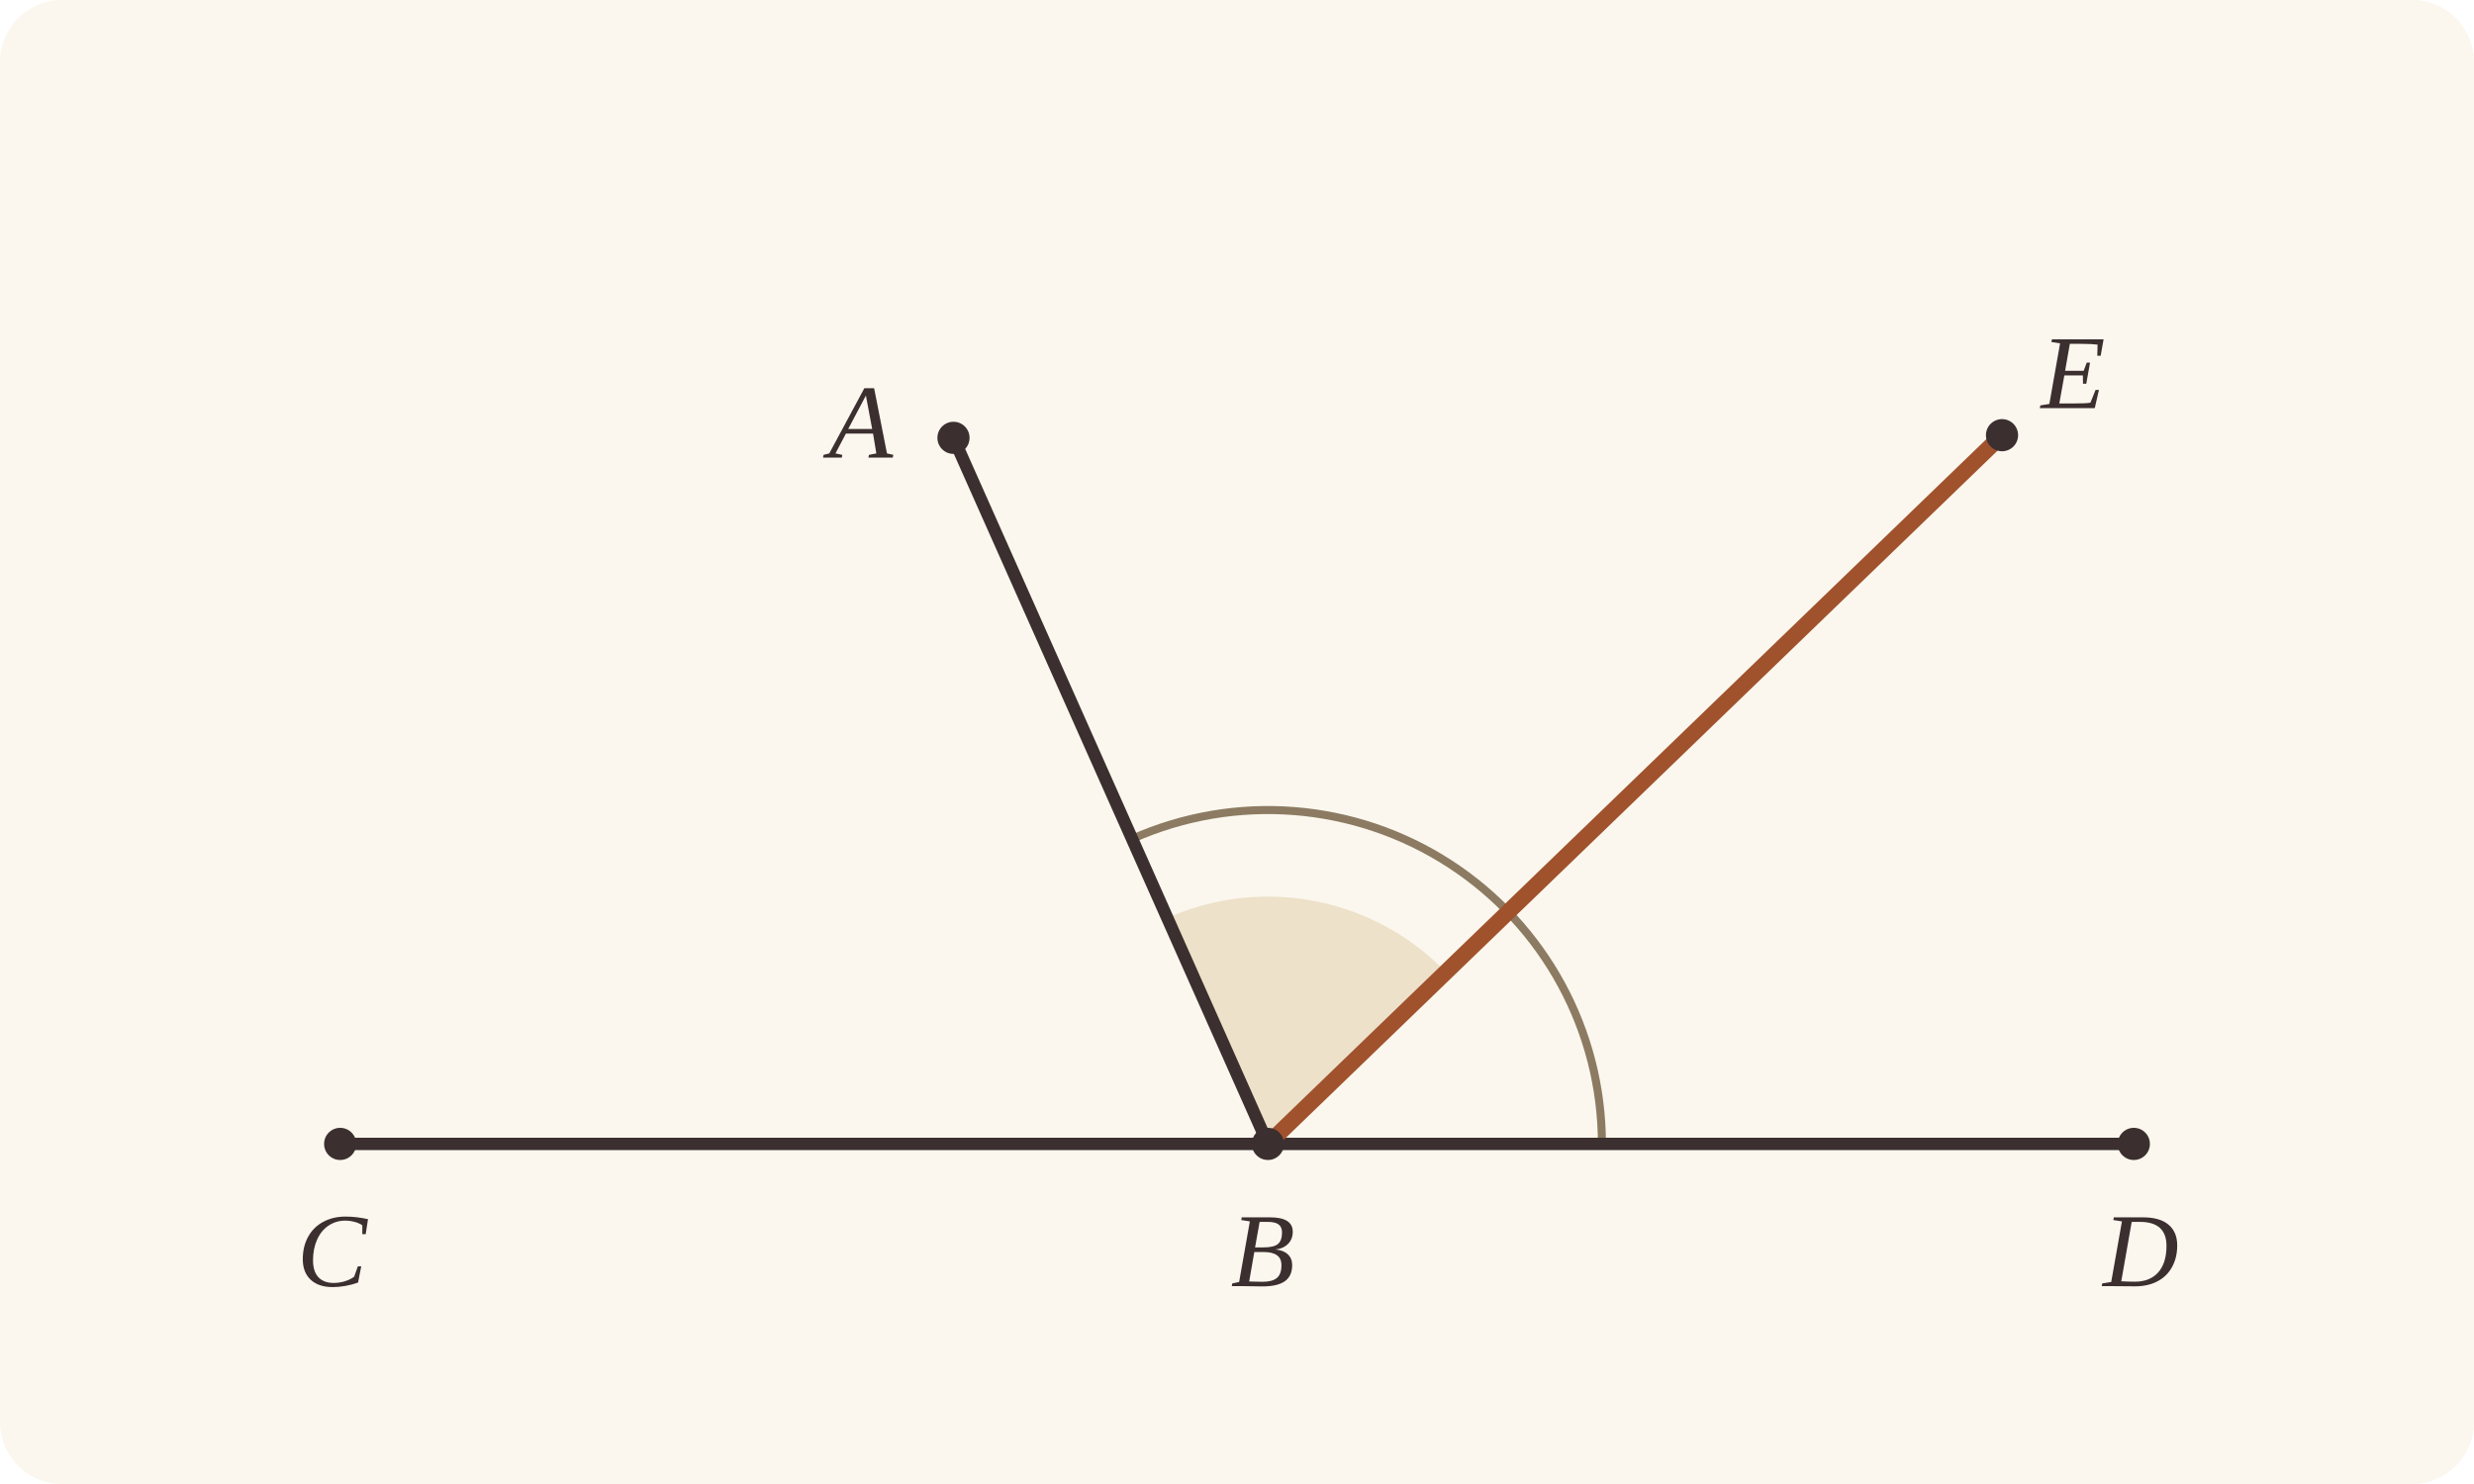
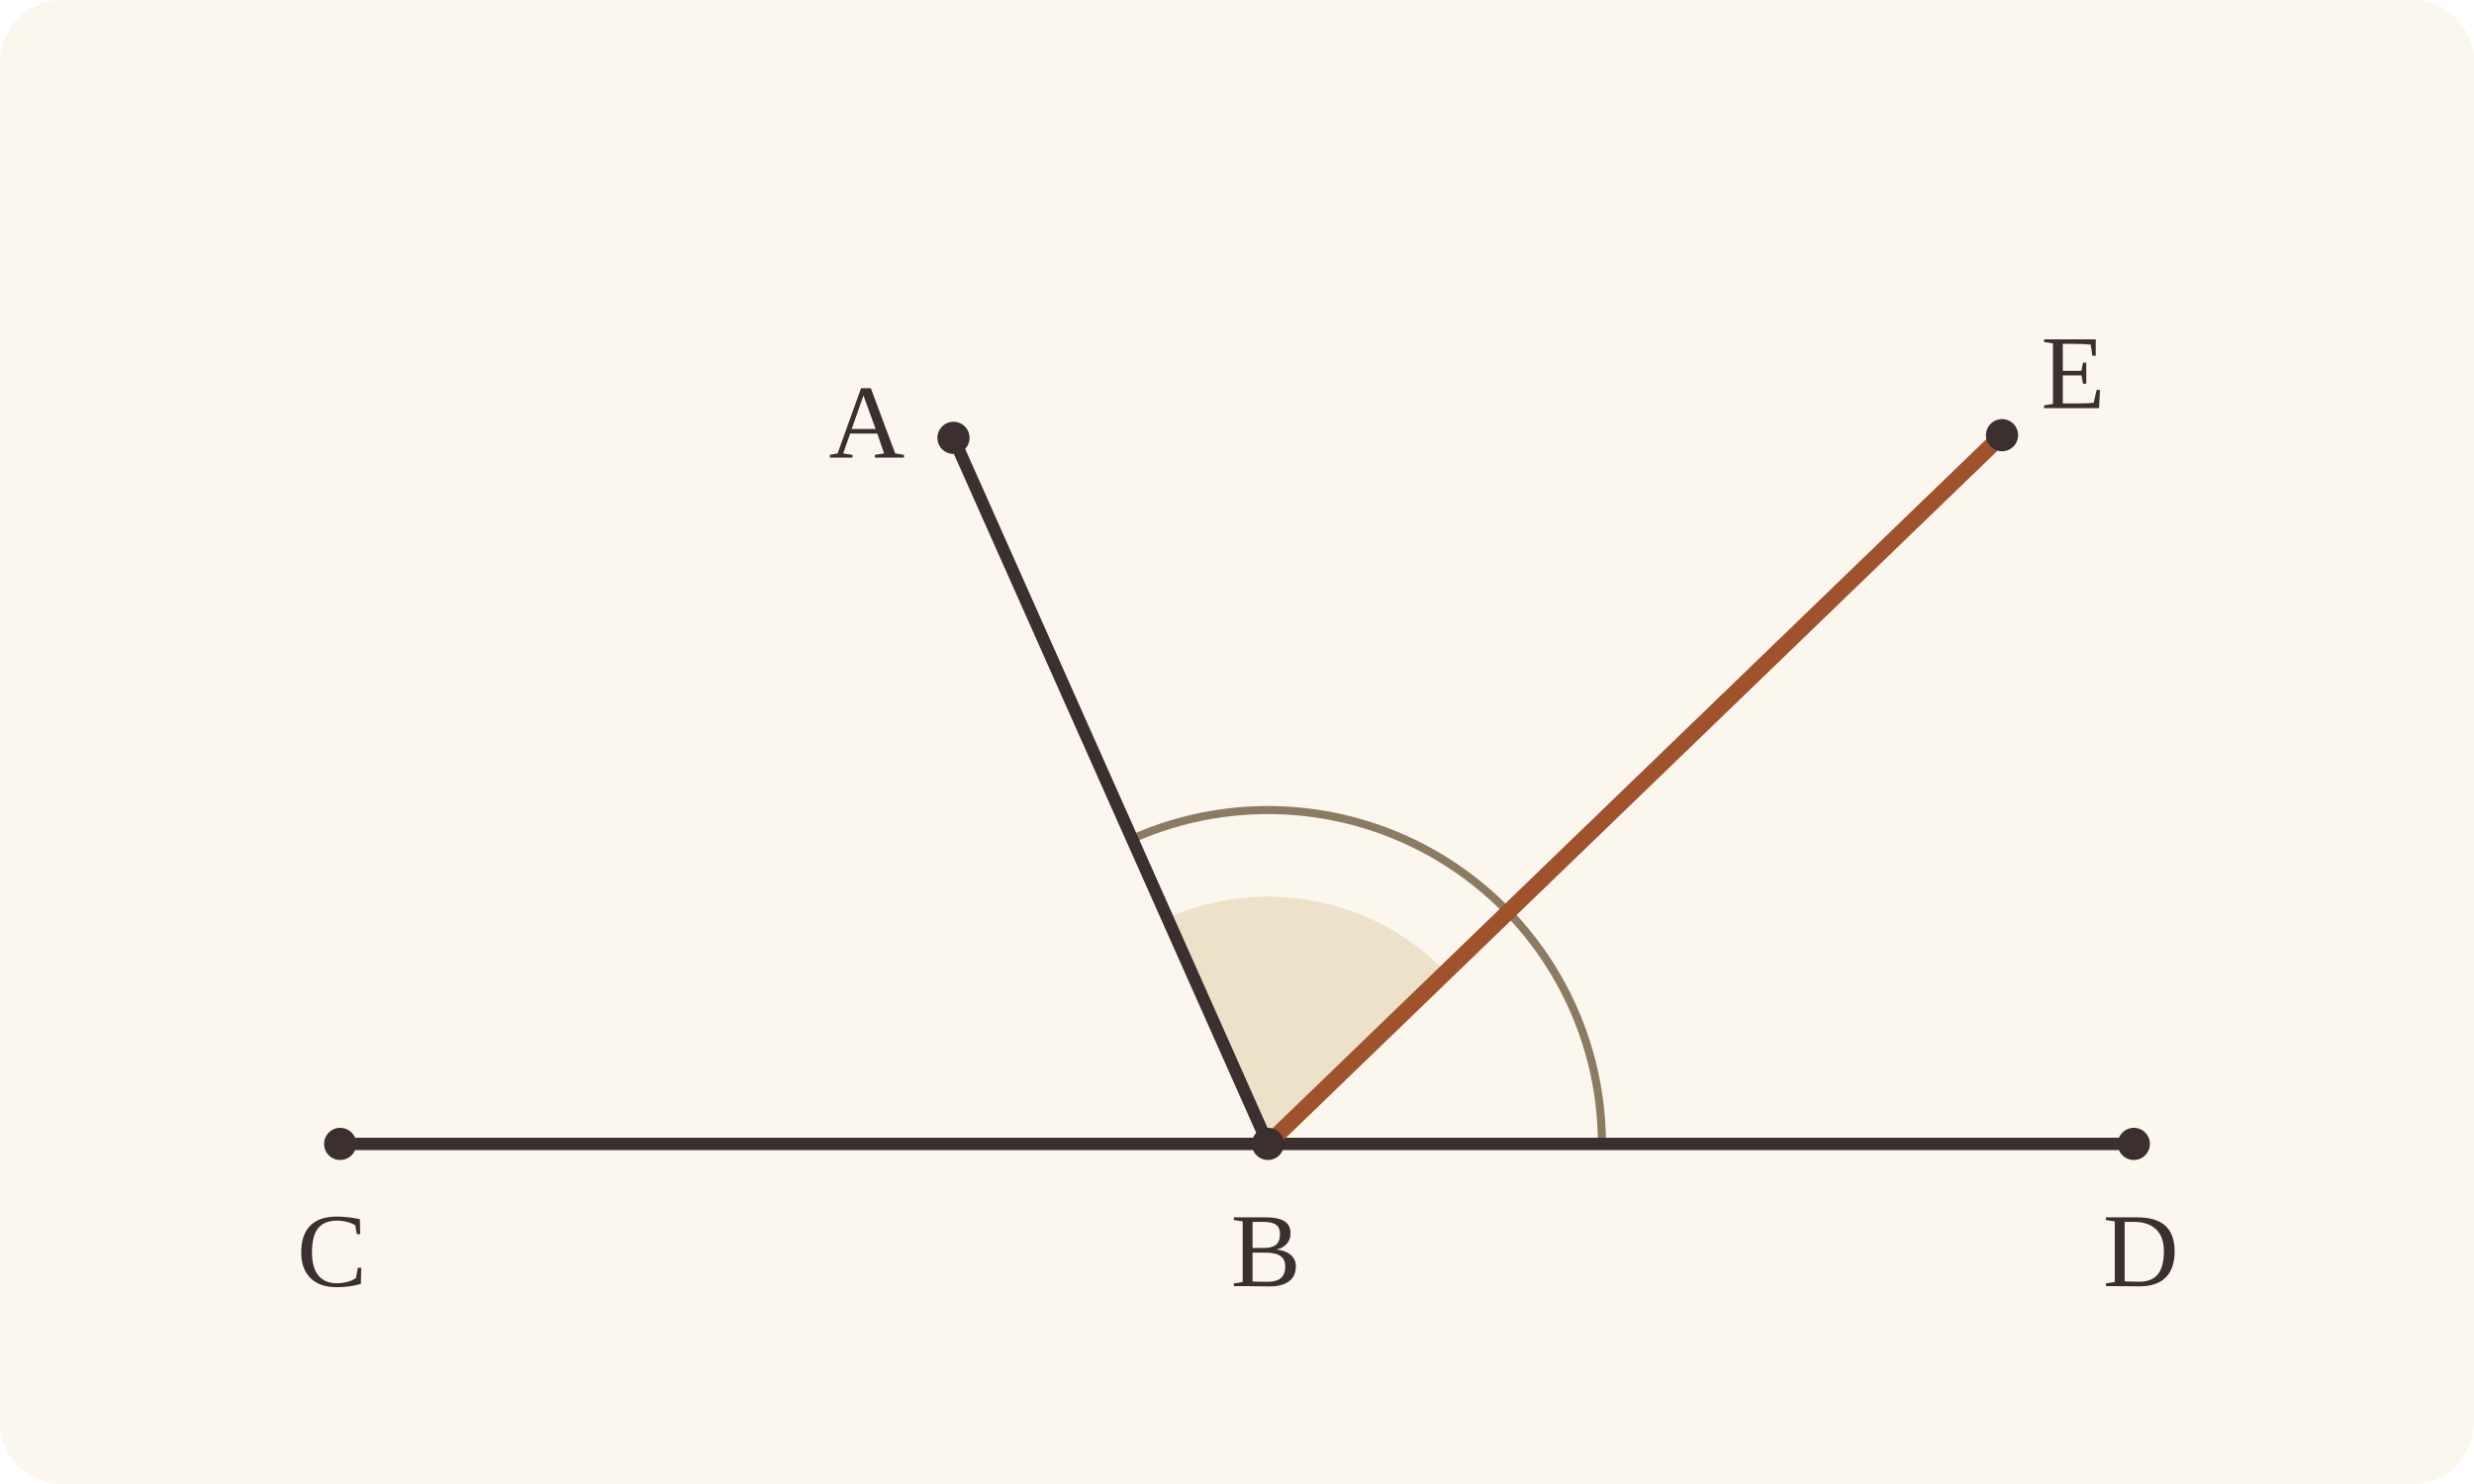
- <svg xmlns="http://www.w3.org/2000/svg" viewBox="0 0 400 240" font-family="Georgia, 'Times New Roman', serif" font-style="italic" font-size="17">
+ <svg xmlns="http://www.w3.org/2000/svg" viewBox="0 0 400 240" font-family="Georgia, 'Times New Roman', serif" font-size="17">
  <rect x="0" y="0" width="400" height="240" rx="10" fill="#fbf7ee" />
  <path d="M 205,185 L 188.73,148.46 A 40 40 0 0 1 233.77,157.21 Z" fill="#e9dcc0" fill-opacity="0.8" />
  <path d="M 183.04,135.67 A 54 54 0 0 1 259,185" fill="none" stroke="#8c7b62" stroke-width="1.3" />
  <line x1="55" y1="185" x2="345" y2="185" stroke="#3b2f2f" stroke-width="2" />
  <line x1="205" y1="185" x2="154.16" y2="70.81" stroke="#3b2f2f" stroke-width="2" />
  <line x1="205" y1="185" x2="323.69" y2="70.38" stroke="#a0522d" stroke-width="2.6" />
  <g fill="#3b2f2f">
    <circle cx="55" cy="185" r="2.6" />
    <circle cx="205" cy="185" r="2.6" />
    <circle cx="345" cy="185" r="2.6" />
    <circle cx="154.16" cy="70.81" r="2.6" />
    <circle cx="323.69" cy="70.38" r="2.6" />
    <text x="134" y="74">A</text>
    <text x="330" y="66">E</text>
    <text x="48" y="208">C</text>
    <text x="199" y="208">B</text>
    <text x="340" y="208">D</text>
  </g>
</svg>
